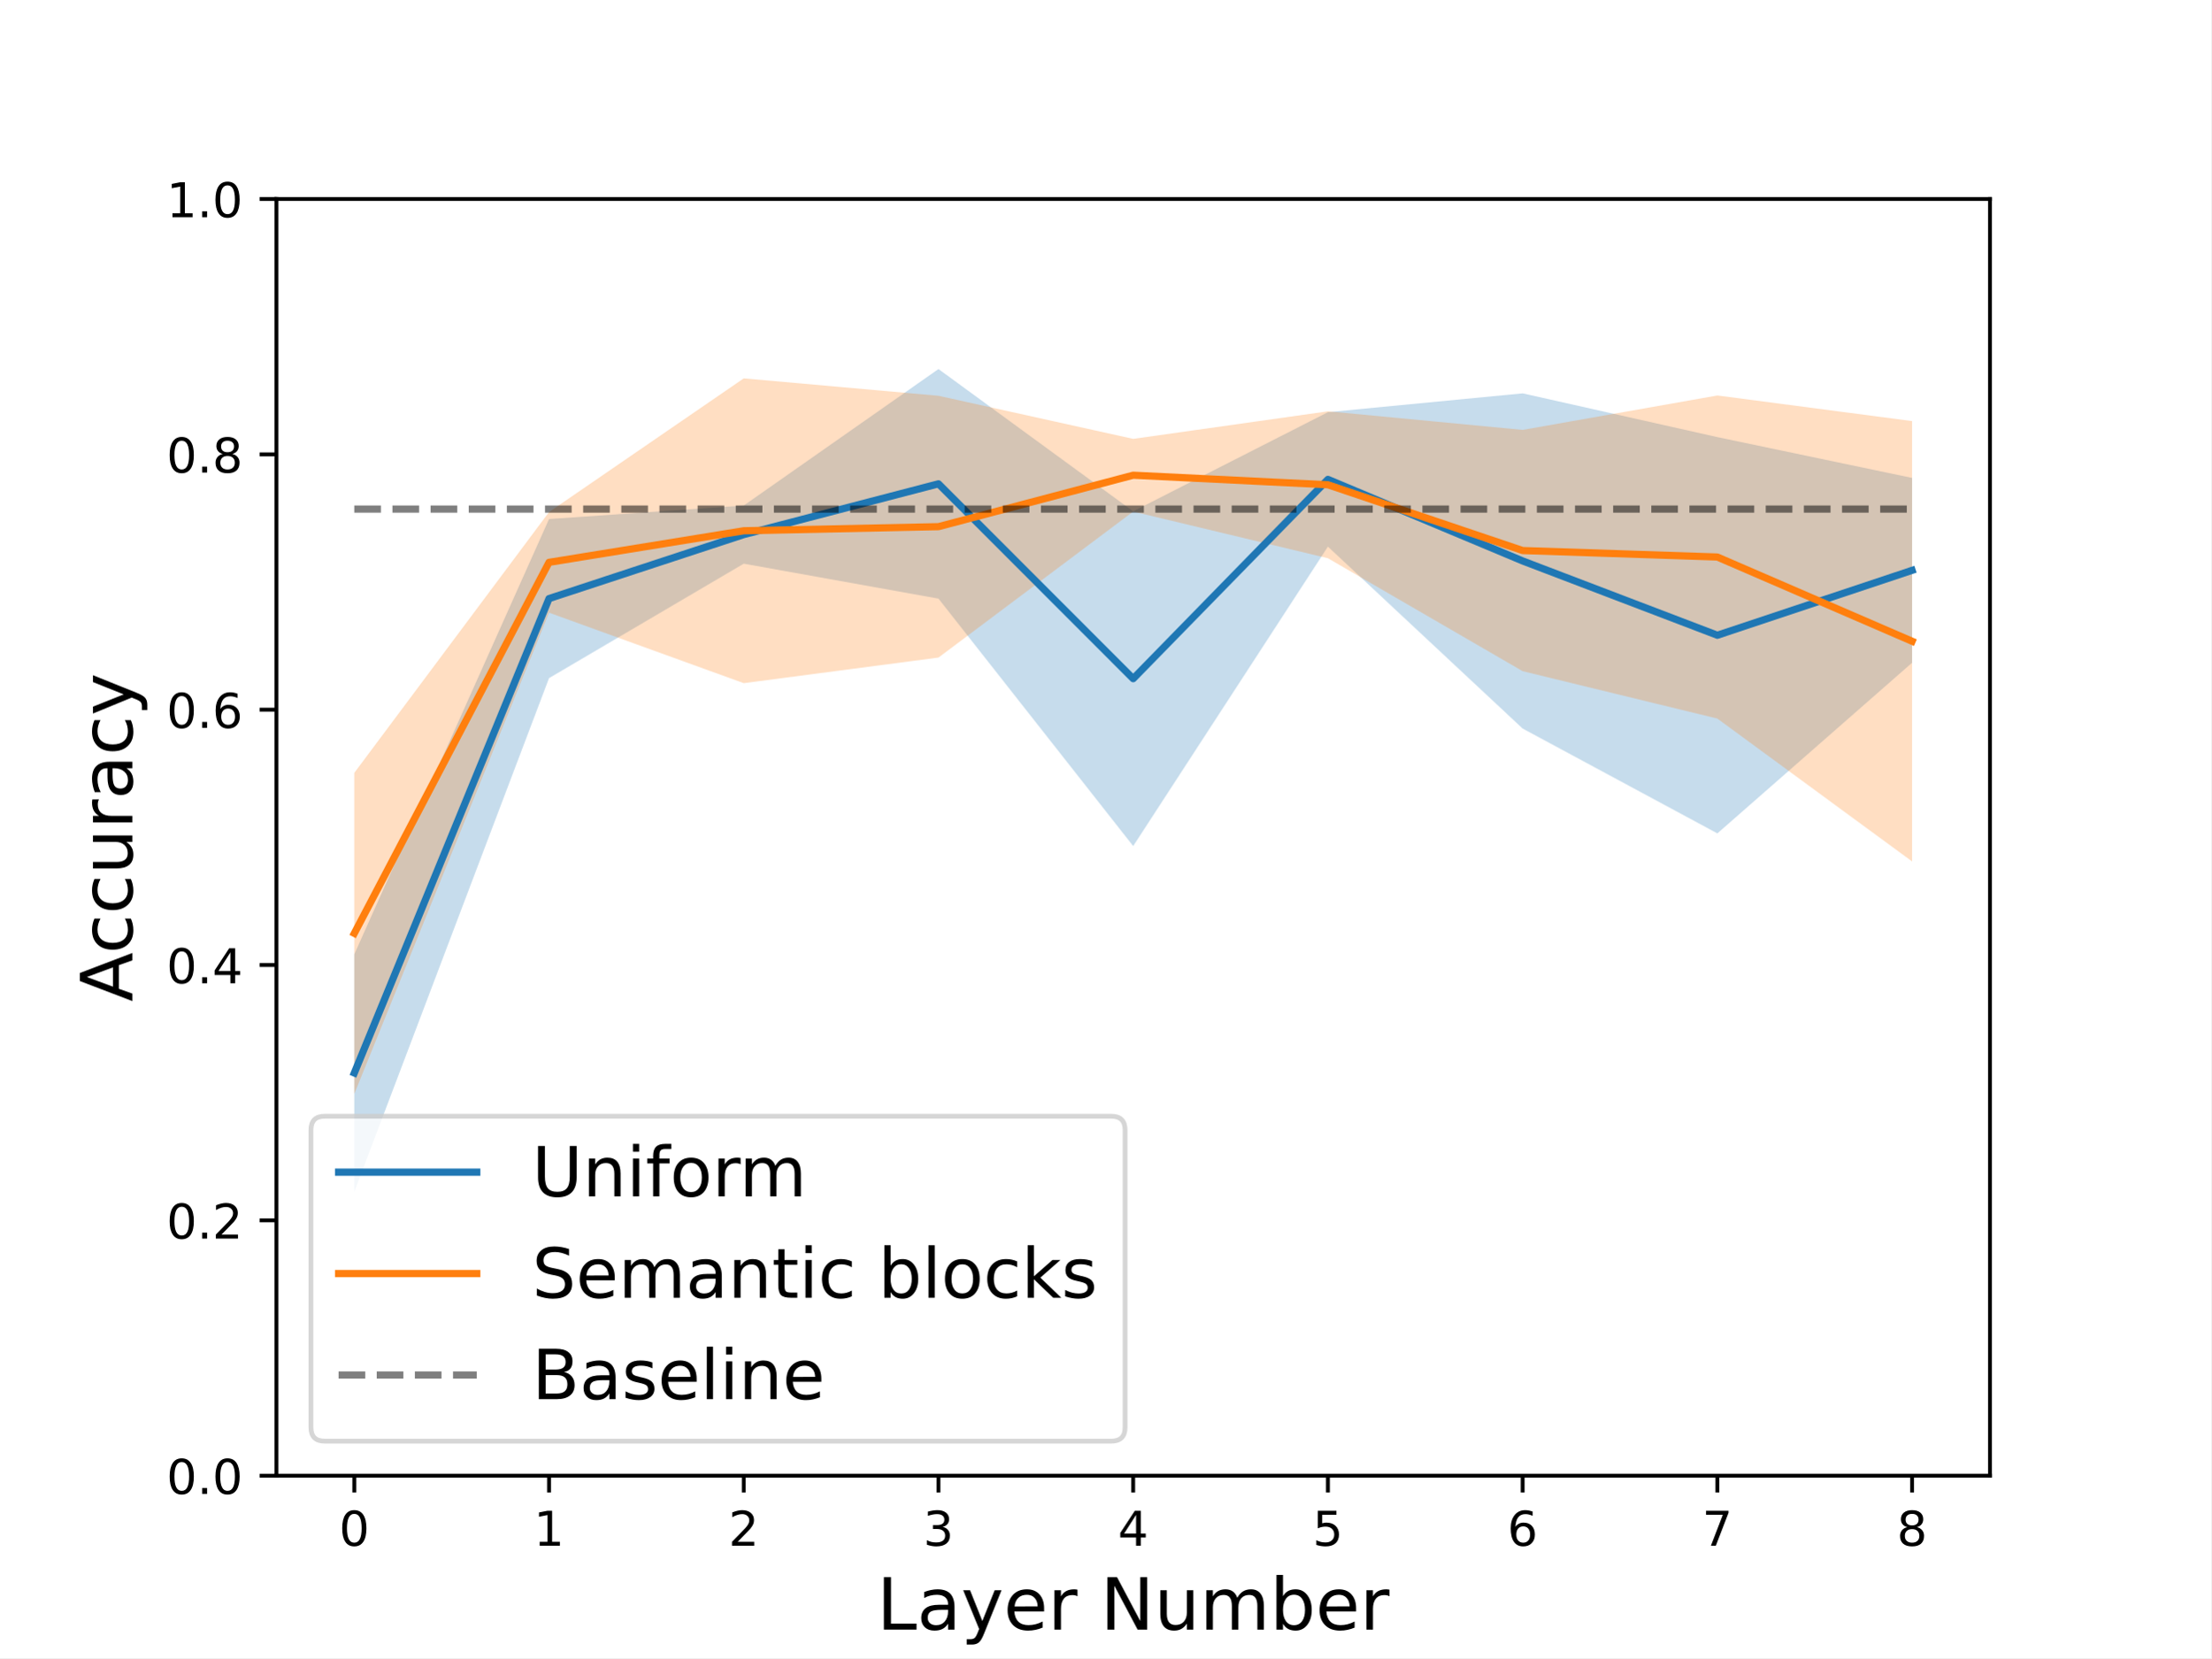
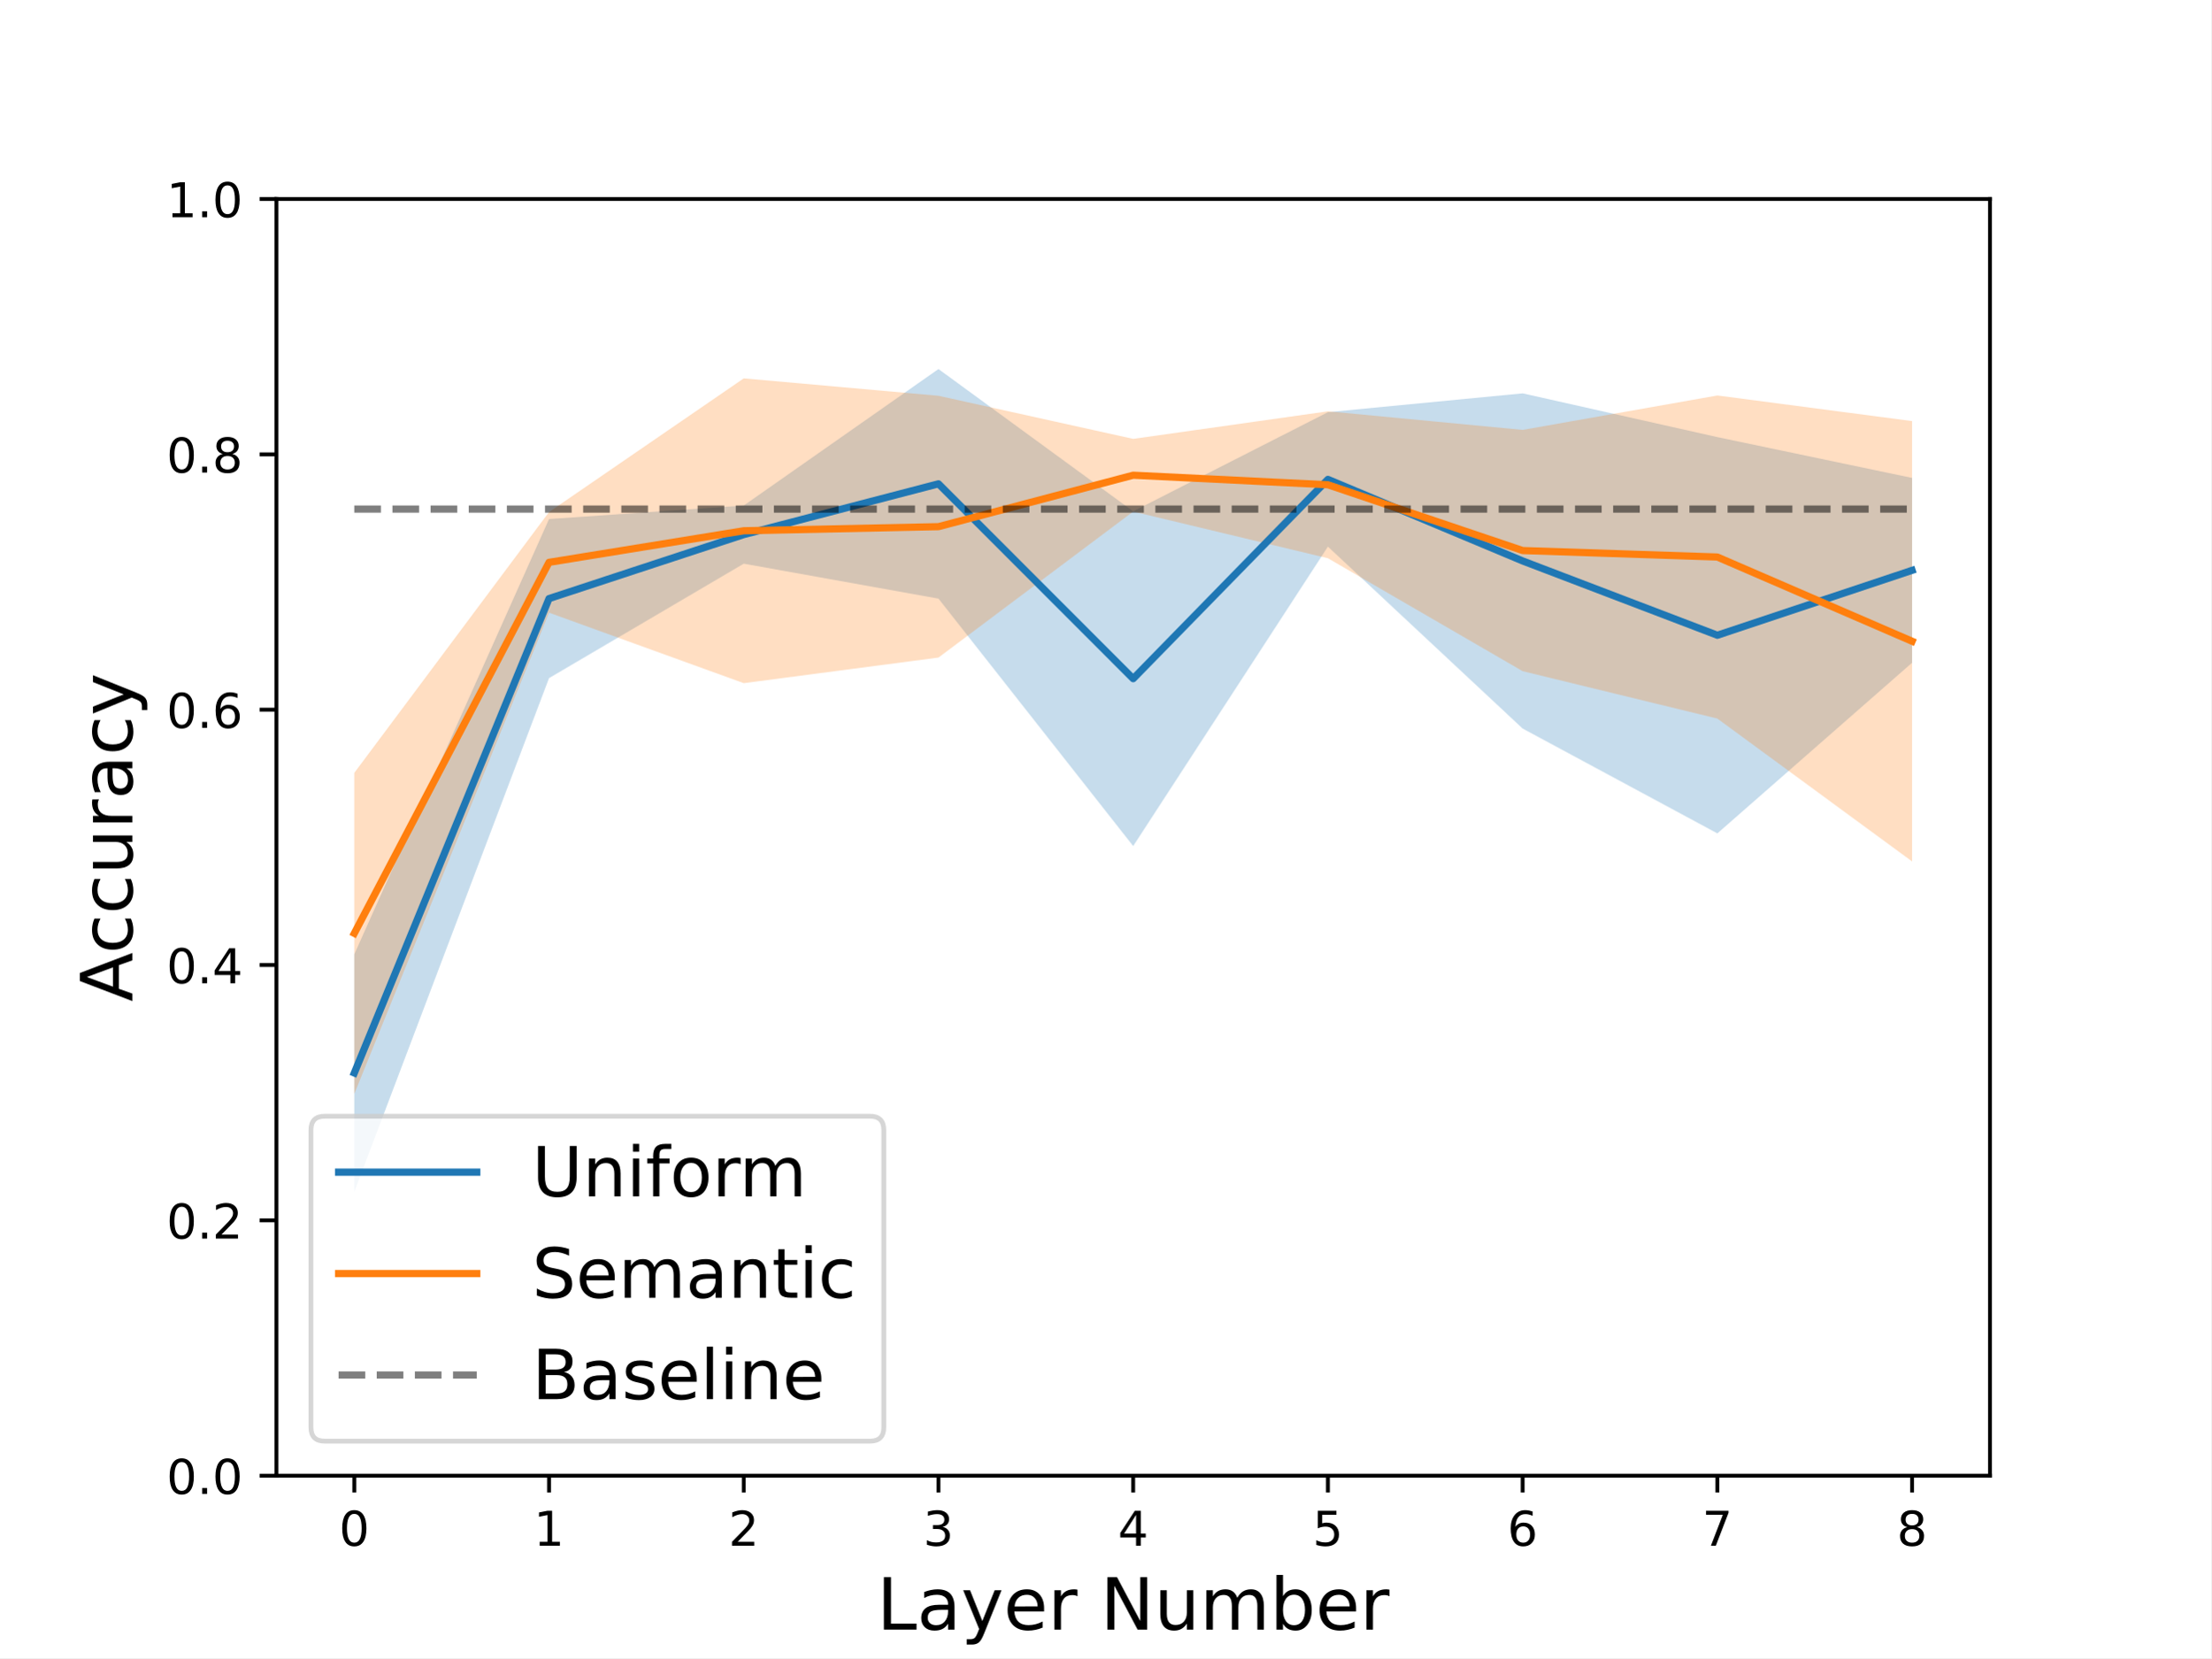
<svg xmlns="http://www.w3.org/2000/svg" xmlns:xlink="http://www.w3.org/1999/xlink" height="345.6pt" version="1.1" viewBox="0 0 460.8 345.6" width="460.8pt">
  <defs>
    <style type="text/css">*{stroke-linecap:butt;stroke-linejoin:round;}</style>
  </defs>
  <g id="figure_1">
    <g id="patch_1">
      <path d="M 0 345.6  L 460.8 345.6  L 460.8 0  L 0 0  z " style="fill:#ffffff;" />
    </g>
    <g id="axes_1">
      <g id="patch_2">
        <path d="M 57.6 307.584  L 414.72 307.584  L 414.72 41.472  L 57.6 41.472  z " style="fill:#ffffff;" />
      </g>
      <g id="PolyCollection_1">
-         <path clip-path="url(#pc6d3a63a31)" d="M 73.833 198.892  L 73.833 248.386  L 114.415 141.341  L 154.996 117.485  L 195.578 124.77  L 236.16 176.345  L 276.742 113.933  L 317.324 151.85  L 357.905 173.702  L 398.487 138.133  L 398.487 99.609  L 398.487 99.609  L 357.905 91.103  L 317.324 81.979  L 276.742 85.904  L 236.16 106.566  L 195.578 76.914  L 154.996 105.359  L 114.415 108.178  L 73.833 198.892  z " style="fill:#1f77b4;fill-opacity:0.25;" />
+         <path clip-path="url(#p8fb1af3188)" d="M 73.833 198.892  L 73.833 248.386  L 114.415 141.341  L 154.996 117.485  L 195.578 124.77  L 236.16 176.345  L 276.742 113.933  L 317.324 151.85  L 357.905 173.702  L 398.487 138.133  L 398.487 99.609  L 398.487 99.609  L 357.905 91.103  L 317.324 81.979  L 276.742 85.904  L 236.16 106.566  L 195.578 76.914  L 154.996 105.359  L 114.415 108.178  L 73.833 198.892  z " style="fill:#1f77b4;fill-opacity:0.25;" />
      </g>
      <g id="PolyCollection_2">
-         <path clip-path="url(#pc6d3a63a31)" d="M 73.833 161.083  L 73.833 227.991  L 114.415 127.696  L 154.996 142.389  L 195.578 137.054  L 236.16 106.621  L 276.742 116.352  L 317.324 139.892  L 357.905 149.772  L 398.487 179.551  L 398.487 87.76  L 398.487 87.76  L 357.905 82.424  L 317.324 89.6  L 276.742 85.725  L 236.16 91.47  L 195.578 82.486  L 154.996 78.858  L 114.415 106.719  L 73.833 161.083  z " style="fill:#ff7f0e;fill-opacity:0.25;" />
+         <path clip-path="url(#p8fb1af3188)" d="M 73.833 161.083  L 73.833 227.991  L 114.415 127.696  L 154.996 142.389  L 195.578 137.054  L 236.16 106.621  L 276.742 116.352  L 317.324 139.892  L 357.905 149.772  L 398.487 179.551  L 398.487 87.76  L 398.487 87.76  L 357.905 82.424  L 317.324 89.6  L 276.742 85.725  L 236.16 91.47  L 195.578 82.486  L 154.996 78.858  L 114.415 106.719  L 73.833 161.083  z " style="fill:#ff7f0e;fill-opacity:0.25;" />
      </g>
      <g id="matplotlib.axis_1">
        <g id="xtick_1">
          <g id="line2d_1">
            <defs>
-               <path d="M 0 0  L 0 3.5  " id="ma45b8bc9c2" style="stroke:#000000;stroke-width:0.8;" />
-             </defs>
-             <g>
-               <use style="stroke:#000000;stroke-width:0.8;" x="73.833" xlink:href="#ma45b8bc9c2" y="307.584" />
+               <path d="M 0 0  L 0 3.5  " id="maec7d47c30" style="stroke:#000000;stroke-width:0.8;" />
+             </defs>
+             <g>
+               <use style="stroke:#000000;stroke-width:0.8;" x="73.833" xlink:href="#maec7d47c30" y="307.584" />
            </g>
          </g>
          <g id="text_1">
            <g transform="translate(70.65148 322.1824)scale(0.1 -0.1)">
              <defs>
                <path d="M 2034 4250  Q 1547 4250 1301 3770  Q 1056 3291 1056 2328  Q 1056 1369 1301 889  Q 1547 409 2034 409  Q 2525 409 2770 889  Q 3016 1369 3016 2328  Q 3016 3291 2770 3770  Q 2525 4250 2034 4250  z M 2034 4750  Q 2819 4750 3233 4129  Q 3647 3509 3647 2328  Q 3647 1150 3233 529  Q 2819 -91 2034 -91  Q 1250 -91 836 529  Q 422 1150 422 2328  Q 422 3509 836 4129  Q 1250 4750 2034 4750  z " id="DejaVuSans-30" transform="scale(0.015625)" />
              </defs>
              <use xlink:href="#DejaVuSans-30" />
            </g>
          </g>
        </g>
        <g id="xtick_2">
          <g id="line2d_2">
            <g>
-               <use style="stroke:#000000;stroke-width:0.8;" x="114.415" xlink:href="#ma45b8bc9c2" y="307.584" />
+               <use style="stroke:#000000;stroke-width:0.8;" x="114.415" xlink:href="#maec7d47c30" y="307.584" />
            </g>
          </g>
          <g id="text_2">
            <g transform="translate(111.2333 322.1824)scale(0.1 -0.1)">
              <defs>
                <path d="M 794 531  L 1825 531  L 1825 4091  L 703 3866  L 703 4441  L 1819 4666  L 2450 4666  L 2450 531  L 3481 531  L 3481 0  L 794 0  L 794 531  z " id="DejaVuSans-31" transform="scale(0.015625)" />
              </defs>
              <use xlink:href="#DejaVuSans-31" />
            </g>
          </g>
        </g>
        <g id="xtick_3">
          <g id="line2d_3">
            <g>
-               <use style="stroke:#000000;stroke-width:0.8;" x="154.996" xlink:href="#ma45b8bc9c2" y="307.584" />
+               <use style="stroke:#000000;stroke-width:0.8;" x="154.996" xlink:href="#maec7d47c30" y="307.584" />
            </g>
          </g>
          <g id="text_3">
            <g transform="translate(151.8151 322.1824)scale(0.1 -0.1)">
              <defs>
                <path d="M 1228 531  L 3431 531  L 3431 0  L 469 0  L 469 531  Q 828 903 1448 1529  Q 2069 2156 2228 2338  Q 2531 2678 2651 2914  Q 2772 3150 2772 3378  Q 2772 3750 2511 3984  Q 2250 4219 1831 4219  Q 1534 4219 1204 4116  Q 875 4013 500 3803  L 500 4441  Q 881 4594 1212 4672  Q 1544 4750 1819 4750  Q 2544 4750 2975 4387  Q 3406 4025 3406 3419  Q 3406 3131 3298 2873  Q 3191 2616 2906 2266  Q 2828 2175 2409 1742  Q 1991 1309 1228 531  z " id="DejaVuSans-32" transform="scale(0.015625)" />
              </defs>
              <use xlink:href="#DejaVuSans-32" />
            </g>
          </g>
        </g>
        <g id="xtick_4">
          <g id="line2d_4">
            <g>
-               <use style="stroke:#000000;stroke-width:0.8;" x="195.578" xlink:href="#ma45b8bc9c2" y="307.584" />
+               <use style="stroke:#000000;stroke-width:0.8;" x="195.578" xlink:href="#maec7d47c30" y="307.584" />
            </g>
          </g>
          <g id="text_4">
            <g transform="translate(192.3969 322.1824)scale(0.1 -0.1)">
              <defs>
                <path d="M 2597 2516  Q 3050 2419 3304 2112  Q 3559 1806 3559 1356  Q 3559 666 3084 287  Q 2609 -91 1734 -91  Q 1441 -91 1130 -33  Q 819 25 488 141  L 488 750  Q 750 597 1062 519  Q 1375 441 1716 441  Q 2309 441 2620 675  Q 2931 909 2931 1356  Q 2931 1769 2642 2001  Q 2353 2234 1838 2234  L 1294 2234  L 1294 2753  L 1863 2753  Q 2328 2753 2575 2939  Q 2822 3125 2822 3475  Q 2822 3834 2567 4026  Q 2313 4219 1838 4219  Q 1578 4219 1281 4162  Q 984 4106 628 3988  L 628 4550  Q 988 4650 1302 4700  Q 1616 4750 1894 4750  Q 2613 4750 3031 4423  Q 3450 4097 3450 3541  Q 3450 3153 3228 2886  Q 3006 2619 2597 2516  z " id="DejaVuSans-33" transform="scale(0.015625)" />
              </defs>
              <use xlink:href="#DejaVuSans-33" />
            </g>
          </g>
        </g>
        <g id="xtick_5">
          <g id="line2d_5">
            <g>
-               <use style="stroke:#000000;stroke-width:0.8;" x="236.16" xlink:href="#ma45b8bc9c2" y="307.584" />
+               <use style="stroke:#000000;stroke-width:0.8;" x="236.16" xlink:href="#maec7d47c30" y="307.584" />
            </g>
          </g>
          <g id="text_5">
            <g transform="translate(232.9787 322.1824)scale(0.1 -0.1)">
              <defs>
                <path d="M 2419 4116  L 825 1625  L 2419 1625  L 2419 4116  z M 2253 4666  L 3047 4666  L 3047 1625  L 3713 1625  L 3713 1100  L 3047 1100  L 3047 0  L 2419 0  L 2419 1100  L 313 1100  L 313 1709  L 2253 4666  z " id="DejaVuSans-34" transform="scale(0.015625)" />
              </defs>
              <use xlink:href="#DejaVuSans-34" />
            </g>
          </g>
        </g>
        <g id="xtick_6">
          <g id="line2d_6">
            <g>
-               <use style="stroke:#000000;stroke-width:0.8;" x="276.742" xlink:href="#ma45b8bc9c2" y="307.584" />
+               <use style="stroke:#000000;stroke-width:0.8;" x="276.742" xlink:href="#maec7d47c30" y="307.584" />
            </g>
          </g>
          <g id="text_6">
            <g transform="translate(273.5606 322.1824)scale(0.1 -0.1)">
              <defs>
                <path d="M 691 4666  L 3169 4666  L 3169 4134  L 1269 4134  L 1269 2991  Q 1406 3038 1543 3061  Q 1681 3084 1819 3084  Q 2600 3084 3056 2656  Q 3513 2228 3513 1497  Q 3513 744 3044 326  Q 2575 -91 1722 -91  Q 1428 -91 1123 -41  Q 819 9 494 109  L 494 744  Q 775 591 1075 516  Q 1375 441 1709 441  Q 2250 441 2565 725  Q 2881 1009 2881 1497  Q 2881 1984 2565 2268  Q 2250 2553 1709 2553  Q 1456 2553 1204 2497  Q 953 2441 691 2322  L 691 4666  z " id="DejaVuSans-35" transform="scale(0.015625)" />
              </defs>
              <use xlink:href="#DejaVuSans-35" />
            </g>
          </g>
        </g>
        <g id="xtick_7">
          <g id="line2d_7">
            <g>
-               <use style="stroke:#000000;stroke-width:0.8;" x="317.324" xlink:href="#ma45b8bc9c2" y="307.584" />
+               <use style="stroke:#000000;stroke-width:0.8;" x="317.324" xlink:href="#maec7d47c30" y="307.584" />
            </g>
          </g>
          <g id="text_7">
            <g transform="translate(314.1424 322.1824)scale(0.1 -0.1)">
              <defs>
                <path d="M 2113 2584  Q 1688 2584 1439 2293  Q 1191 2003 1191 1497  Q 1191 994 1439 701  Q 1688 409 2113 409  Q 2538 409 2786 701  Q 3034 994 3034 1497  Q 3034 2003 2786 2293  Q 2538 2584 2113 2584  z M 3366 4563  L 3366 3988  Q 3128 4100 2886 4159  Q 2644 4219 2406 4219  Q 1781 4219 1451 3797  Q 1122 3375 1075 2522  Q 1259 2794 1537 2939  Q 1816 3084 2150 3084  Q 2853 3084 3261 2657  Q 3669 2231 3669 1497  Q 3669 778 3244 343  Q 2819 -91 2113 -91  Q 1303 -91 875 529  Q 447 1150 447 2328  Q 447 3434 972 4092  Q 1497 4750 2381 4750  Q 2619 4750 2861 4703  Q 3103 4656 3366 4563  z " id="DejaVuSans-36" transform="scale(0.015625)" />
              </defs>
              <use xlink:href="#DejaVuSans-36" />
            </g>
          </g>
        </g>
        <g id="xtick_8">
          <g id="line2d_8">
            <g>
-               <use style="stroke:#000000;stroke-width:0.8;" x="357.905" xlink:href="#ma45b8bc9c2" y="307.584" />
+               <use style="stroke:#000000;stroke-width:0.8;" x="357.905" xlink:href="#maec7d47c30" y="307.584" />
            </g>
          </g>
          <g id="text_8">
            <g transform="translate(354.7242 322.1824)scale(0.1 -0.1)">
              <defs>
                <path d="M 525 4666  L 3525 4666  L 3525 4397  L 1831 0  L 1172 0  L 2766 4134  L 525 4134  L 525 4666  z " id="DejaVuSans-37" transform="scale(0.015625)" />
              </defs>
              <use xlink:href="#DejaVuSans-37" />
            </g>
          </g>
        </g>
        <g id="xtick_9">
          <g id="line2d_9">
            <g>
-               <use style="stroke:#000000;stroke-width:0.8;" x="398.487" xlink:href="#ma45b8bc9c2" y="307.584" />
+               <use style="stroke:#000000;stroke-width:0.8;" x="398.487" xlink:href="#maec7d47c30" y="307.584" />
            </g>
          </g>
          <g id="text_9">
            <g transform="translate(395.306 322.1824)scale(0.1 -0.1)">
              <defs>
                <path d="M 2034 2216  Q 1584 2216 1326 1975  Q 1069 1734 1069 1313  Q 1069 891 1326 650  Q 1584 409 2034 409  Q 2484 409 2743 651  Q 3003 894 3003 1313  Q 3003 1734 2745 1975  Q 2488 2216 2034 2216  z M 1403 2484  Q 997 2584 770 2862  Q 544 3141 544 3541  Q 544 4100 942 4425  Q 1341 4750 2034 4750  Q 2731 4750 3128 4425  Q 3525 4100 3525 3541  Q 3525 3141 3298 2862  Q 3072 2584 2669 2484  Q 3125 2378 3379 2068  Q 3634 1759 3634 1313  Q 3634 634 3220 271  Q 2806 -91 2034 -91  Q 1263 -91 848 271  Q 434 634 434 1313  Q 434 1759 690 2068  Q 947 2378 1403 2484  z M 1172 3481  Q 1172 3119 1398 2916  Q 1625 2713 2034 2713  Q 2441 2713 2670 2916  Q 2900 3119 2900 3481  Q 2900 3844 2670 4047  Q 2441 4250 2034 4250  Q 1625 4250 1398 4047  Q 1172 3844 1172 3481  z " id="DejaVuSans-38" transform="scale(0.015625)" />
              </defs>
              <use xlink:href="#DejaVuSans-38" />
            </g>
          </g>
        </g>
        <g id="text_10">
          <g transform="translate(182.7354 339.6598)scale(0.15 -0.15)">
            <defs>
              <path d="M 628 4666  L 1259 4666  L 1259 531  L 3531 531  L 3531 0  L 628 0  L 628 4666  z " id="DejaVuSans-4c" transform="scale(0.015625)" />
              <path d="M 2194 1759  Q 1497 1759 1228 1600  Q 959 1441 959 1056  Q 959 750 1161 570  Q 1363 391 1709 391  Q 2188 391 2477 730  Q 2766 1069 2766 1631  L 2766 1759  L 2194 1759  z M 3341 1997  L 3341 0  L 2766 0  L 2766 531  Q 2569 213 2275 61  Q 1981 -91 1556 -91  Q 1019 -91 701 211  Q 384 513 384 1019  Q 384 1609 779 1909  Q 1175 2209 1959 2209  L 2766 2209  L 2766 2266  Q 2766 2663 2505 2880  Q 2244 3097 1772 3097  Q 1472 3097 1187 3025  Q 903 2953 641 2809  L 641 3341  Q 956 3463 1253 3523  Q 1550 3584 1831 3584  Q 2591 3584 2966 3190  Q 3341 2797 3341 1997  z " id="DejaVuSans-61" transform="scale(0.015625)" />
              <path d="M 2059 -325  Q 1816 -950 1584 -1140  Q 1353 -1331 966 -1331  L 506 -1331  L 506 -850  L 844 -850  Q 1081 -850 1212 -737  Q 1344 -625 1503 -206  L 1606 56  L 191 3500  L 800 3500  L 1894 763  L 2988 3500  L 3597 3500  L 2059 -325  z " id="DejaVuSans-79" transform="scale(0.015625)" />
              <path d="M 3597 1894  L 3597 1613  L 953 1613  Q 991 1019 1311 708  Q 1631 397 2203 397  Q 2534 397 2845 478  Q 3156 559 3463 722  L 3463 178  Q 3153 47 2828 -22  Q 2503 -91 2169 -91  Q 1331 -91 842 396  Q 353 884 353 1716  Q 353 2575 817 3079  Q 1281 3584 2069 3584  Q 2775 3584 3186 3129  Q 3597 2675 3597 1894  z M 3022 2063  Q 3016 2534 2758 2815  Q 2500 3097 2075 3097  Q 1594 3097 1305 2825  Q 1016 2553 972 2059  L 3022 2063  z " id="DejaVuSans-65" transform="scale(0.015625)" />
              <path d="M 2631 2963  Q 2534 3019 2420 3045  Q 2306 3072 2169 3072  Q 1681 3072 1420 2755  Q 1159 2438 1159 1844  L 1159 0  L 581 0  L 581 3500  L 1159 3500  L 1159 2956  Q 1341 3275 1631 3429  Q 1922 3584 2338 3584  Q 2397 3584 2469 3576  Q 2541 3569 2628 3553  L 2631 2963  z " id="DejaVuSans-72" transform="scale(0.015625)" />
              <path id="DejaVuSans-20" transform="scale(0.015625)" />
              <path d="M 628 4666  L 1478 4666  L 3547 763  L 3547 4666  L 4159 4666  L 4159 0  L 3309 0  L 1241 3903  L 1241 0  L 628 0  L 628 4666  z " id="DejaVuSans-4e" transform="scale(0.015625)" />
              <path d="M 544 1381  L 544 3500  L 1119 3500  L 1119 1403  Q 1119 906 1312 657  Q 1506 409 1894 409  Q 2359 409 2629 706  Q 2900 1003 2900 1516  L 2900 3500  L 3475 3500  L 3475 0  L 2900 0  L 2900 538  Q 2691 219 2414 64  Q 2138 -91 1772 -91  Q 1169 -91 856 284  Q 544 659 544 1381  z M 1991 3584  L 1991 3584  z " id="DejaVuSans-75" transform="scale(0.015625)" />
              <path d="M 3328 2828  Q 3544 3216 3844 3400  Q 4144 3584 4550 3584  Q 5097 3584 5394 3201  Q 5691 2819 5691 2113  L 5691 0  L 5113 0  L 5113 2094  Q 5113 2597 4934 2840  Q 4756 3084 4391 3084  Q 3944 3084 3684 2787  Q 3425 2491 3425 1978  L 3425 0  L 2847 0  L 2847 2094  Q 2847 2600 2669 2842  Q 2491 3084 2119 3084  Q 1678 3084 1418 2786  Q 1159 2488 1159 1978  L 1159 0  L 581 0  L 581 3500  L 1159 3500  L 1159 2956  Q 1356 3278 1631 3431  Q 1906 3584 2284 3584  Q 2666 3584 2933 3390  Q 3200 3197 3328 2828  z " id="DejaVuSans-6d" transform="scale(0.015625)" />
              <path d="M 3116 1747  Q 3116 2381 2855 2742  Q 2594 3103 2138 3103  Q 1681 3103 1420 2742  Q 1159 2381 1159 1747  Q 1159 1113 1420 752  Q 1681 391 2138 391  Q 2594 391 2855 752  Q 3116 1113 3116 1747  z M 1159 2969  Q 1341 3281 1617 3432  Q 1894 3584 2278 3584  Q 2916 3584 3314 3078  Q 3713 2572 3713 1747  Q 3713 922 3314 415  Q 2916 -91 2278 -91  Q 1894 -91 1617 61  Q 1341 213 1159 525  L 1159 0  L 581 0  L 581 4863  L 1159 4863  L 1159 2969  z " id="DejaVuSans-62" transform="scale(0.015625)" />
            </defs>
            <use xlink:href="#DejaVuSans-4c" />
            <use x="55.713" xlink:href="#DejaVuSans-61" />
            <use x="116.992" xlink:href="#DejaVuSans-79" />
            <use x="176.172" xlink:href="#DejaVuSans-65" />
            <use x="237.695" xlink:href="#DejaVuSans-72" />
            <use x="278.809" xlink:href="#DejaVuSans-20" />
            <use x="310.596" xlink:href="#DejaVuSans-4e" />
            <use x="385.4" xlink:href="#DejaVuSans-75" />
            <use x="448.779" xlink:href="#DejaVuSans-6d" />
            <use x="546.191" xlink:href="#DejaVuSans-62" />
            <use x="609.668" xlink:href="#DejaVuSans-65" />
            <use x="671.191" xlink:href="#DejaVuSans-72" />
          </g>
        </g>
      </g>
      <g id="matplotlib.axis_2">
        <g id="ytick_1">
          <g id="line2d_10">
            <defs>
-               <path d="M 0 0  L -3.5 0  " id="m92bb5bc3a5" style="stroke:#000000;stroke-width:0.8;" />
-             </defs>
-             <g>
-               <use style="stroke:#000000;stroke-width:0.8;" x="57.6" xlink:href="#m92bb5bc3a5" y="307.584" />
+               <path d="M 0 0  L -3.5 0  " id="m89ed9af7ae" style="stroke:#000000;stroke-width:0.8;" />
+             </defs>
+             <g>
+               <use style="stroke:#000000;stroke-width:0.8;" x="57.6" xlink:href="#m89ed9af7ae" y="307.584" />
            </g>
          </g>
          <g id="text_11">
            <g transform="translate(34.69687 311.3832)scale(0.1 -0.1)">
              <defs>
                <path d="M 684 794  L 1344 794  L 1344 0  L 684 0  L 684 794  z " id="DejaVuSans-2e" transform="scale(0.015625)" />
              </defs>
              <use xlink:href="#DejaVuSans-30" />
              <use x="63.623" xlink:href="#DejaVuSans-2e" />
              <use x="95.41" xlink:href="#DejaVuSans-30" />
            </g>
          </g>
        </g>
        <g id="ytick_2">
          <g id="line2d_11">
            <g>
-               <use style="stroke:#000000;stroke-width:0.8;" x="57.6" xlink:href="#m92bb5bc3a5" y="254.362" />
+               <use style="stroke:#000000;stroke-width:0.8;" x="57.6" xlink:href="#m89ed9af7ae" y="254.362" />
            </g>
          </g>
          <g id="text_12">
            <g transform="translate(34.69687 258.1608)scale(0.1 -0.1)">
              <use xlink:href="#DejaVuSans-30" />
              <use x="63.623" xlink:href="#DejaVuSans-2e" />
              <use x="95.41" xlink:href="#DejaVuSans-32" />
            </g>
          </g>
        </g>
        <g id="ytick_3">
          <g id="line2d_12">
            <g>
-               <use style="stroke:#000000;stroke-width:0.8;" x="57.6" xlink:href="#m92bb5bc3a5" y="201.139" />
+               <use style="stroke:#000000;stroke-width:0.8;" x="57.6" xlink:href="#m89ed9af7ae" y="201.139" />
            </g>
          </g>
          <g id="text_13">
            <g transform="translate(34.69687 204.9384)scale(0.1 -0.1)">
              <use xlink:href="#DejaVuSans-30" />
              <use x="63.623" xlink:href="#DejaVuSans-2e" />
              <use x="95.41" xlink:href="#DejaVuSans-34" />
            </g>
          </g>
        </g>
        <g id="ytick_4">
          <g id="line2d_13">
            <g>
-               <use style="stroke:#000000;stroke-width:0.8;" x="57.6" xlink:href="#m92bb5bc3a5" y="147.917" />
+               <use style="stroke:#000000;stroke-width:0.8;" x="57.6" xlink:href="#m89ed9af7ae" y="147.917" />
            </g>
          </g>
          <g id="text_14">
            <g transform="translate(34.69687 151.716)scale(0.1 -0.1)">
              <use xlink:href="#DejaVuSans-30" />
              <use x="63.623" xlink:href="#DejaVuSans-2e" />
              <use x="95.41" xlink:href="#DejaVuSans-36" />
            </g>
          </g>
        </g>
        <g id="ytick_5">
          <g id="line2d_14">
            <g>
-               <use style="stroke:#000000;stroke-width:0.8;" x="57.6" xlink:href="#m92bb5bc3a5" y="94.694" />
+               <use style="stroke:#000000;stroke-width:0.8;" x="57.6" xlink:href="#m89ed9af7ae" y="94.694" />
            </g>
          </g>
          <g id="text_15">
            <g transform="translate(34.69687 98.49362)scale(0.1 -0.1)">
              <use xlink:href="#DejaVuSans-30" />
              <use x="63.623" xlink:href="#DejaVuSans-2e" />
              <use x="95.41" xlink:href="#DejaVuSans-38" />
            </g>
          </g>
        </g>
        <g id="ytick_6">
          <g id="line2d_15">
            <g>
-               <use style="stroke:#000000;stroke-width:0.8;" x="57.6" xlink:href="#m92bb5bc3a5" y="41.472" />
+               <use style="stroke:#000000;stroke-width:0.8;" x="57.6" xlink:href="#m89ed9af7ae" y="41.472" />
            </g>
          </g>
          <g id="text_16">
            <g transform="translate(34.69687 45.27122)scale(0.1 -0.1)">
              <use xlink:href="#DejaVuSans-31" />
              <use x="63.623" xlink:href="#DejaVuSans-2e" />
              <use x="95.41" xlink:href="#DejaVuSans-30" />
            </g>
          </g>
        </g>
        <g id="text_17">
          <g transform="translate(27.57734 208.7702)rotate(-90)scale(0.15 -0.15)">
            <defs>
              <path d="M 2188 4044  L 1331 1722  L 3047 1722  L 2188 4044  z M 1831 4666  L 2547 4666  L 4325 0  L 3669 0  L 3244 1197  L 1141 1197  L 716 0  L 50 0  L 1831 4666  z " id="DejaVuSans-41" transform="scale(0.015625)" />
              <path d="M 3122 3366  L 3122 2828  Q 2878 2963 2633 3030  Q 2388 3097 2138 3097  Q 1578 3097 1268 2742  Q 959 2388 959 1747  Q 959 1106 1268 751  Q 1578 397 2138 397  Q 2388 397 2633 464  Q 2878 531 3122 666  L 3122 134  Q 2881 22 2623 -34  Q 2366 -91 2075 -91  Q 1284 -91 818 406  Q 353 903 353 1747  Q 353 2603 823 3093  Q 1294 3584 2113 3584  Q 2378 3584 2631 3529  Q 2884 3475 3122 3366  z " id="DejaVuSans-63" transform="scale(0.015625)" />
            </defs>
            <use xlink:href="#DejaVuSans-41" />
            <use x="66.658" xlink:href="#DejaVuSans-63" />
            <use x="121.639" xlink:href="#DejaVuSans-63" />
            <use x="176.619" xlink:href="#DejaVuSans-75" />
            <use x="239.998" xlink:href="#DejaVuSans-72" />
            <use x="281.111" xlink:href="#DejaVuSans-61" />
            <use x="342.391" xlink:href="#DejaVuSans-63" />
            <use x="397.371" xlink:href="#DejaVuSans-79" />
          </g>
        </g>
      </g>
      <g id="line2d_16">
-         <path clip-path="url(#pc6d3a63a31)" d="M 73.833 223.639  L 114.415 124.76  L 154.996 111.422  L 195.578 100.842  L 236.16 141.456  L 276.742 99.918  L 317.324 116.915  L 357.905 132.402  L 398.487 118.871  " style="fill:none;stroke:#1f77b4;stroke-linecap:square;stroke-width:1.5;" />
+         <path clip-path="url(#p8fb1af3188)" d="M 73.833 223.639  L 114.415 124.76  L 154.996 111.422  L 195.578 100.842  L 236.16 141.456  L 276.742 99.918  L 317.324 116.915  L 357.905 132.402  L 398.487 118.871  " style="fill:none;stroke:#1f77b4;stroke-linecap:square;stroke-width:1.5;" />
      </g>
      <g id="line2d_17">
-         <path clip-path="url(#pc6d3a63a31)" d="M 73.833 194.537  L 114.415 117.207  L 154.996 110.624  L 195.578 109.77  L 236.16 99.045  L 276.742 101.039  L 317.324 114.746  L 357.905 116.098  L 398.487 133.656  " style="fill:none;stroke:#ff7f0e;stroke-linecap:square;stroke-width:1.5;" />
+         <path clip-path="url(#p8fb1af3188)" d="M 73.833 194.537  L 114.415 117.207  L 154.996 110.624  L 195.578 109.77  L 236.16 99.045  L 276.742 101.039  L 317.324 114.746  L 357.905 116.098  L 398.487 133.656  " style="fill:none;stroke:#ff7f0e;stroke-linecap:square;stroke-width:1.5;" />
      </g>
      <g id="line2d_18">
-         <path clip-path="url(#pc6d3a63a31)" d="M 73.833 106.111  L 398.487 106.111  " style="fill:none;stroke:#000000;stroke-dasharray:5.55,2.4;stroke-dashoffset:0;stroke-opacity:0.5;stroke-width:1.5;" />
+         <path clip-path="url(#p8fb1af3188)" d="M 73.833 106.111  L 398.487 106.111  " style="fill:none;stroke:#000000;stroke-dasharray:5.55,2.4;stroke-dashoffset:0;stroke-opacity:0.5;stroke-width:1.5;" />
      </g>
      <g id="patch_3">
        <path d="M 57.6 307.584  L 57.6 41.472  " style="fill:none;stroke:#000000;stroke-linecap:square;stroke-linejoin:miter;stroke-width:0.8;" />
      </g>
      <g id="patch_4">
        <path d="M 414.72 307.584  L 414.72 41.472  " style="fill:none;stroke:#000000;stroke-linecap:square;stroke-linejoin:miter;stroke-width:0.8;" />
      </g>
      <g id="patch_5">
        <path d="M 57.6 307.584  L 414.72 307.584  " style="fill:none;stroke:#000000;stroke-linecap:square;stroke-linejoin:miter;stroke-width:0.8;" />
      </g>
      <g id="patch_6">
        <path d="M 57.6 41.472  L 414.72 41.472  " style="fill:none;stroke:#000000;stroke-linecap:square;stroke-linejoin:miter;stroke-width:0.8;" />
      </g>
      <g id="legend_1">
        <g id="patch_7">
-           <path d="M 67.68 300.384  L 231.59 300.384  Q 234.47 300.384 234.47 297.504  L 234.47 235.535  Q 234.47 232.655 231.59 232.655  L 67.68 232.655  Q 64.8 232.655 64.8 235.535  L 64.8 297.504  Q 64.8 300.384 67.68 300.384  z " style="fill:#ffffff;opacity:0.8;stroke:#cccccc;stroke-linejoin:miter;" />
+           <path d="M 67.68 300.384  L 181.303 300.384  Q 184.183 300.384 184.183 297.504  L 184.183 235.535  Q 184.183 232.655 181.303 232.655  L 67.68 232.655  Q 64.8 232.655 64.8 235.535  L 64.8 297.504  Q 64.8 300.384 67.68 300.384  z " style="fill:#ffffff;opacity:0.8;stroke:#cccccc;stroke-linejoin:miter;" />
        </g>
        <g id="line2d_19">
          <path d="M 70.56 244.316  L 99.36 244.316  " style="fill:none;stroke:#1f77b4;stroke-linecap:square;stroke-width:1.5;" />
        </g>
        <g id="line2d_20" />
        <g id="text_18">
          <g transform="translate(110.88 249.3562)scale(0.144 -0.144)">
            <defs>
              <path d="M 556 4666  L 1191 4666  L 1191 1831  Q 1191 1081 1462 751  Q 1734 422 2344 422  Q 2950 422 3222 751  Q 3494 1081 3494 1831  L 3494 4666  L 4128 4666  L 4128 1753  Q 4128 841 3676 375  Q 3225 -91 2344 -91  Q 1459 -91 1007 375  Q 556 841 556 1753  L 556 4666  z " id="DejaVuSans-55" transform="scale(0.015625)" />
              <path d="M 3513 2113  L 3513 0  L 2938 0  L 2938 2094  Q 2938 2591 2744 2837  Q 2550 3084 2163 3084  Q 1697 3084 1428 2787  Q 1159 2491 1159 1978  L 1159 0  L 581 0  L 581 3500  L 1159 3500  L 1159 2956  Q 1366 3272 1645 3428  Q 1925 3584 2291 3584  Q 2894 3584 3203 3211  Q 3513 2838 3513 2113  z " id="DejaVuSans-6e" transform="scale(0.015625)" />
              <path d="M 603 3500  L 1178 3500  L 1178 0  L 603 0  L 603 3500  z M 603 4863  L 1178 4863  L 1178 4134  L 603 4134  L 603 4863  z " id="DejaVuSans-69" transform="scale(0.015625)" />
              <path d="M 2375 4863  L 2375 4384  L 1825 4384  Q 1516 4384 1395 4259  Q 1275 4134 1275 3809  L 1275 3500  L 2222 3500  L 2222 3053  L 1275 3053  L 1275 0  L 697 0  L 697 3053  L 147 3053  L 147 3500  L 697 3500  L 697 3744  Q 697 4328 969 4595  Q 1241 4863 1831 4863  L 2375 4863  z " id="DejaVuSans-66" transform="scale(0.015625)" />
              <path d="M 1959 3097  Q 1497 3097 1228 2736  Q 959 2375 959 1747  Q 959 1119 1226 758  Q 1494 397 1959 397  Q 2419 397 2687 759  Q 2956 1122 2956 1747  Q 2956 2369 2687 2733  Q 2419 3097 1959 3097  z M 1959 3584  Q 2709 3584 3137 3096  Q 3566 2609 3566 1747  Q 3566 888 3137 398  Q 2709 -91 1959 -91  Q 1206 -91 779 398  Q 353 888 353 1747  Q 353 2609 779 3096  Q 1206 3584 1959 3584  z " id="DejaVuSans-6f" transform="scale(0.015625)" />
            </defs>
            <use xlink:href="#DejaVuSans-55" />
            <use x="73.193" xlink:href="#DejaVuSans-6e" />
            <use x="136.572" xlink:href="#DejaVuSans-69" />
            <use x="164.355" xlink:href="#DejaVuSans-66" />
            <use x="199.561" xlink:href="#DejaVuSans-6f" />
            <use x="260.742" xlink:href="#DejaVuSans-72" />
            <use x="300.105" xlink:href="#DejaVuSans-6d" />
          </g>
        </g>
        <g id="line2d_21">
          <path d="M 70.56 265.453  L 99.36 265.453  " style="fill:none;stroke:#ff7f0e;stroke-linecap:square;stroke-width:1.5;" />
        </g>
        <g id="line2d_22" />
        <g id="text_19">
          <g transform="translate(110.88 270.4928)scale(0.144 -0.144)">
            <defs>
              <path d="M 3425 4513  L 3425 3897  Q 3066 4069 2747 4153  Q 2428 4238 2131 4238  Q 1616 4238 1336 4038  Q 1056 3838 1056 3469  Q 1056 3159 1242 3001  Q 1428 2844 1947 2747  L 2328 2669  Q 3034 2534 3370 2195  Q 3706 1856 3706 1288  Q 3706 609 3251 259  Q 2797 -91 1919 -91  Q 1588 -91 1214 -16  Q 841 59 441 206  L 441 856  Q 825 641 1194 531  Q 1563 422 1919 422  Q 2459 422 2753 634  Q 3047 847 3047 1241  Q 3047 1584 2836 1778  Q 2625 1972 2144 2069  L 1759 2144  Q 1053 2284 737 2584  Q 422 2884 422 3419  Q 422 4038 858 4394  Q 1294 4750 2059 4750  Q 2388 4750 2728 4690  Q 3069 4631 3425 4513  z " id="DejaVuSans-53" transform="scale(0.015625)" />
              <path d="M 1172 4494  L 1172 3500  L 2356 3500  L 2356 3053  L 1172 3053  L 1172 1153  Q 1172 725 1289 603  Q 1406 481 1766 481  L 2356 481  L 2356 0  L 1766 0  Q 1100 0 847 248  Q 594 497 594 1153  L 594 3053  L 172 3053  L 172 3500  L 594 3500  L 594 4494  L 1172 4494  z " id="DejaVuSans-74" transform="scale(0.015625)" />
-               <path d="M 603 4863  L 1178 4863  L 1178 0  L 603 0  L 603 4863  z " id="DejaVuSans-6c" transform="scale(0.015625)" />
-               <path d="M 581 4863  L 1159 4863  L 1159 1991  L 2875 3500  L 3609 3500  L 1753 1863  L 3688 0  L 2938 0  L 1159 1709  L 1159 0  L 581 0  L 581 4863  z " id="DejaVuSans-6b" transform="scale(0.015625)" />
-               <path d="M 2834 3397  L 2834 2853  Q 2591 2978 2328 3040  Q 2066 3103 1784 3103  Q 1356 3103 1142 2972  Q 928 2841 928 2578  Q 928 2378 1081 2264  Q 1234 2150 1697 2047  L 1894 2003  Q 2506 1872 2764 1633  Q 3022 1394 3022 966  Q 3022 478 2636 193  Q 2250 -91 1575 -91  Q 1294 -91 989 -36  Q 684 19 347 128  L 347 722  Q 666 556 975 473  Q 1284 391 1588 391  Q 1994 391 2212 530  Q 2431 669 2431 922  Q 2431 1156 2273 1281  Q 2116 1406 1581 1522  L 1381 1569  Q 847 1681 609 1914  Q 372 2147 372 2553  Q 372 3047 722 3315  Q 1072 3584 1716 3584  Q 2034 3584 2315 3537  Q 2597 3491 2834 3397  z " id="DejaVuSans-73" transform="scale(0.015625)" />
            </defs>
            <use xlink:href="#DejaVuSans-53" />
            <use x="63.477" xlink:href="#DejaVuSans-65" />
            <use x="125" xlink:href="#DejaVuSans-6d" />
            <use x="222.412" xlink:href="#DejaVuSans-61" />
            <use x="283.691" xlink:href="#DejaVuSans-6e" />
            <use x="347.07" xlink:href="#DejaVuSans-74" />
            <use x="386.279" xlink:href="#DejaVuSans-69" />
            <use x="414.062" xlink:href="#DejaVuSans-63" />
-             <use x="469.043" xlink:href="#DejaVuSans-20" />
-             <use x="500.83" xlink:href="#DejaVuSans-62" />
-             <use x="564.307" xlink:href="#DejaVuSans-6c" />
-             <use x="592.09" xlink:href="#DejaVuSans-6f" />
-             <use x="653.271" xlink:href="#DejaVuSans-63" />
-             <use x="708.252" xlink:href="#DejaVuSans-6b" />
-             <use x="766.162" xlink:href="#DejaVuSans-73" />
          </g>
        </g>
        <g id="line2d_23">
          <path d="M 70.56 286.589  L 99.36 286.589  " style="fill:none;stroke:#000000;stroke-dasharray:5.55,2.4;stroke-dashoffset:0;stroke-opacity:0.5;stroke-width:1.5;" />
        </g>
        <g id="line2d_24" />
        <g id="text_20">
          <g transform="translate(110.88 291.6293)scale(0.144 -0.144)">
            <defs>
              <path d="M 1259 2228  L 1259 519  L 2272 519  Q 2781 519 3026 730  Q 3272 941 3272 1375  Q 3272 1813 3026 2020  Q 2781 2228 2272 2228  L 1259 2228  z M 1259 4147  L 1259 2741  L 2194 2741  Q 2656 2741 2882 2914  Q 3109 3088 3109 3444  Q 3109 3797 2882 3972  Q 2656 4147 2194 4147  L 1259 4147  z M 628 4666  L 2241 4666  Q 2963 4666 3353 4366  Q 3744 4066 3744 3513  Q 3744 3084 3544 2831  Q 3344 2578 2956 2516  Q 3422 2416 3680 2098  Q 3938 1781 3938 1306  Q 3938 681 3513 340  Q 3088 0 2303 0  L 628 0  L 628 4666  z " id="DejaVuSans-42" transform="scale(0.015625)" />
+               <path d="M 2834 3397  L 2834 2853  Q 2591 2978 2328 3040  Q 2066 3103 1784 3103  Q 1356 3103 1142 2972  Q 928 2841 928 2578  Q 928 2378 1081 2264  Q 1234 2150 1697 2047  L 1894 2003  Q 2506 1872 2764 1633  Q 3022 1394 3022 966  Q 3022 478 2636 193  Q 2250 -91 1575 -91  Q 1294 -91 989 -36  Q 684 19 347 128  L 347 722  Q 666 556 975 473  Q 1284 391 1588 391  Q 1994 391 2212 530  Q 2431 669 2431 922  Q 2431 1156 2273 1281  Q 2116 1406 1581 1522  L 1381 1569  Q 847 1681 609 1914  Q 372 2147 372 2553  Q 372 3047 722 3315  Q 1072 3584 1716 3584  Q 2034 3584 2315 3537  Q 2597 3491 2834 3397  z " id="DejaVuSans-73" transform="scale(0.015625)" />
+               <path d="M 603 4863  L 1178 4863  L 1178 0  L 603 0  L 603 4863  z " id="DejaVuSans-6c" transform="scale(0.015625)" />
            </defs>
            <use xlink:href="#DejaVuSans-42" />
            <use x="68.604" xlink:href="#DejaVuSans-61" />
            <use x="129.883" xlink:href="#DejaVuSans-73" />
            <use x="181.982" xlink:href="#DejaVuSans-65" />
            <use x="243.506" xlink:href="#DejaVuSans-6c" />
            <use x="271.289" xlink:href="#DejaVuSans-69" />
            <use x="299.072" xlink:href="#DejaVuSans-6e" />
            <use x="362.451" xlink:href="#DejaVuSans-65" />
          </g>
        </g>
      </g>
    </g>
  </g>
  <defs>
-     <clipPath id="pc6d3a63a31">
+     <clipPath id="p8fb1af3188">
      <rect height="266.112" width="357.12" x="57.6" y="41.472" />
    </clipPath>
  </defs>
</svg>
